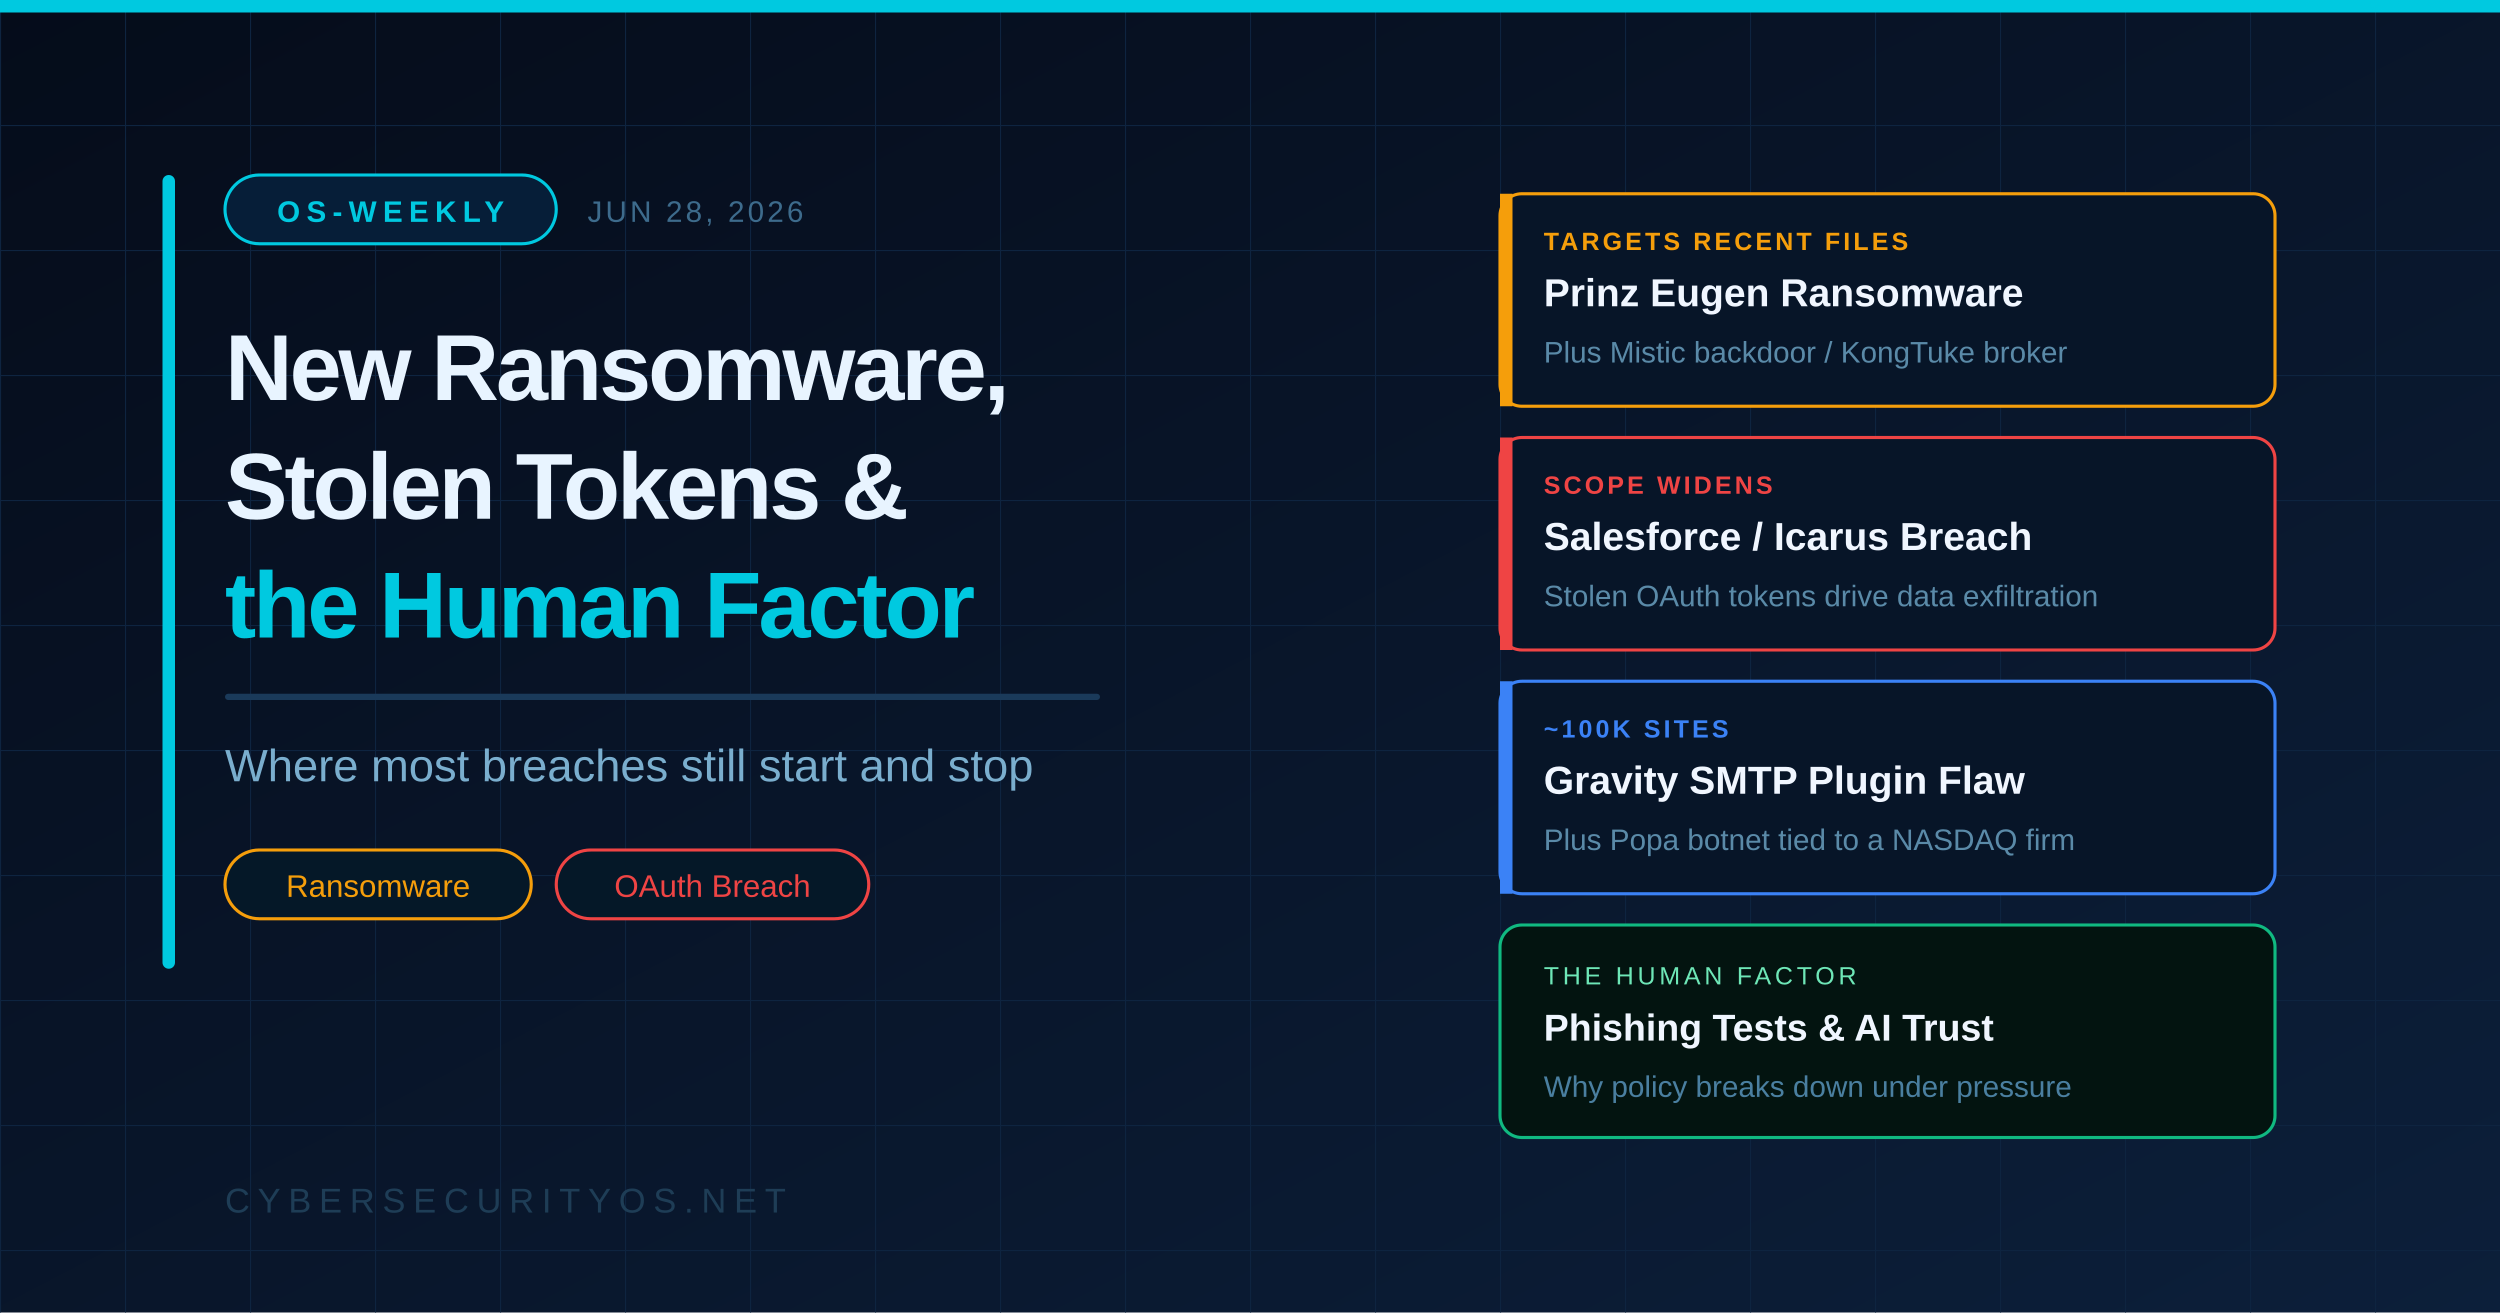
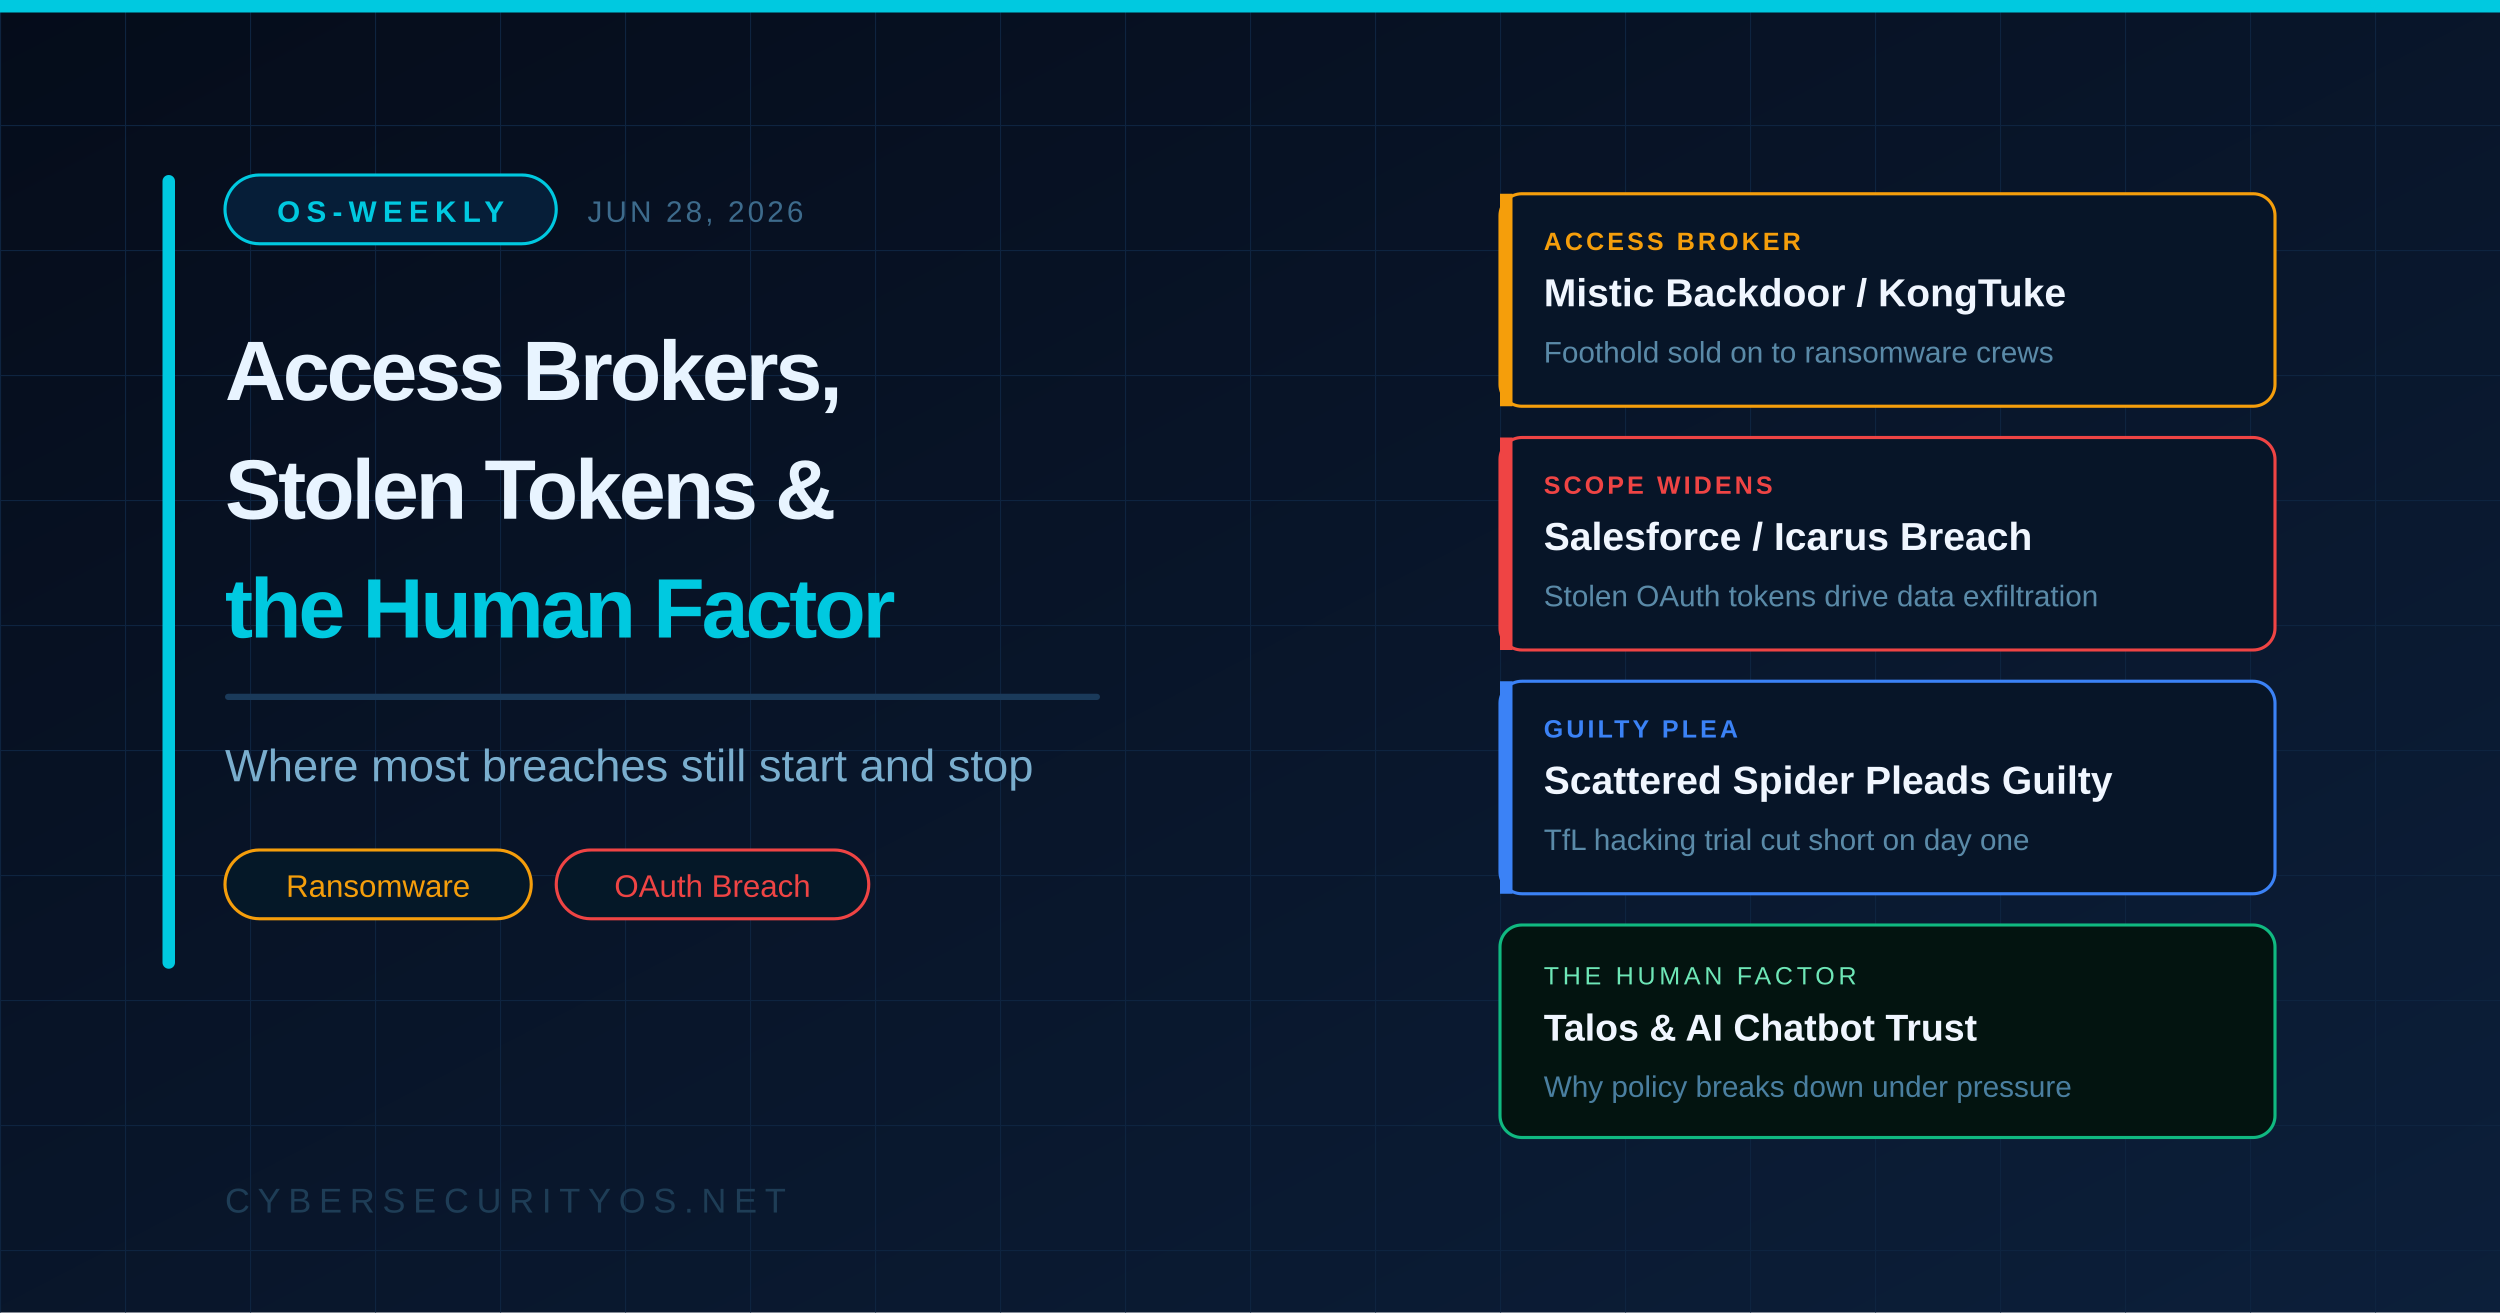
<svg xmlns="http://www.w3.org/2000/svg" viewBox="0 0 800 420" font-family="'Segoe UI','Helvetica Neue',Arial,sans-serif">
  <defs>
    <linearGradient id="bg" x1="0%" y1="0%" x2="100%" y2="100%">
      <stop offset="0%" stop-color="#050c1a" />
      <stop offset="100%" stop-color="#0c1f3a" />
    </linearGradient>
    <pattern id="grid" width="40" height="40" patternUnits="userSpaceOnUse">
      <path d="M 40 0 L 0 0 0 40" fill="none" stroke="#0e2440" stroke-width="0.7" />
    </pattern>
  </defs>
  <rect width="800" height="420" fill="url(#bg)" />
  <rect width="800" height="420" fill="url(#grid)" />
  <rect x="0" y="0" width="800" height="4" fill="#00c9e0" />
  <rect x="52" y="56" width="4" height="254" rx="2" fill="#00c9e0" />
  <rect x="72" y="56" width="106" height="22" rx="11" fill="#061e38" stroke="#00c9e0" stroke-width="1" />
  <text x="125" y="71" text-anchor="middle" font-size="9.5" fill="#00c9e0" letter-spacing="2" font-weight="600">OS-WEEKLY</text>
  <text x="188" y="71" font-size="9.5" fill="#3d6b8c" letter-spacing="1">JUN 28, 2026</text>
-   <text x="72" y="128" font-size="30" font-weight="800" fill="#e8f4ff" letter-spacing="-1">New Ransomware,</text>
-   <text x="72" y="166" font-size="30" font-weight="800" fill="#e8f4ff" letter-spacing="-1">Stolen Tokens &amp;</text>
-   <text x="72" y="204" font-size="30" font-weight="800" fill="#00c9e0" letter-spacing="-1">the Human Factor</text>
+   <text x="72" y="128" font-size="27" font-weight="800" fill="#e8f4ff" letter-spacing="-1">Access Brokers,</text>
+   <text x="72" y="166" font-size="27" font-weight="800" fill="#e8f4ff" letter-spacing="-1">Stolen Tokens &amp;</text>
+   <text x="72" y="204" font-size="27" font-weight="800" fill="#00c9e0" letter-spacing="-1">the Human Factor</text>
  <rect x="72" y="222" width="280" height="2" rx="1" fill="#1a3a5a" />
  <text x="72" y="250" font-size="14.5" fill="#7aaece">Where most breaches still start and stop</text>
  <rect x="72" y="272" width="98" height="22" rx="11" fill="#051828" stroke="#f59e0b" stroke-width="1" />
  <text x="121" y="287" text-anchor="middle" font-size="10" fill="#f59e0b">Ransomware</text>
  <rect x="178" y="272" width="100" height="22" rx="11" fill="#051828" stroke="#ef4444" stroke-width="1" />
  <text x="228" y="287" text-anchor="middle" font-size="10" fill="#ef4444">OAuth Breach</text>
  <text x="72" y="388" font-size="11" fill="#1e3d56" letter-spacing="2.5">CYBERSECURITYOS.NET</text>
  <rect x="480" y="62" width="248" height="68" rx="7" fill="#071528" stroke="#f59e0b" stroke-width="1" />
  <rect x="480" y="62" width="4" height="68" fill="#f59e0b" />
-   <text x="494" y="80" font-size="8" fill="#f59e0b" letter-spacing="1" font-weight="700">TARGETS RECENT FILES</text>
-   <text x="494" y="98" font-size="12.5" fill="#f0f6ff" font-weight="600">Prinz Eugen Ransomware</text>
-   <text x="494" y="116" font-size="9.5" fill="#5a8aa8">Plus Mistic backdoor / KongTuke broker</text>
+   <text x="494" y="80" font-size="8" fill="#f59e0b" letter-spacing="1" font-weight="700">ACCESS BROKER</text>
+   <text x="494" y="98" font-size="12.5" fill="#f0f6ff" font-weight="600">Mistic Backdoor / KongTuke</text>
+   <text x="494" y="116" font-size="9.5" fill="#5a8aa8">Foothold sold on to ransomware crews</text>
  <rect x="480" y="140" width="248" height="68" rx="7" fill="#071528" stroke="#ef4444" stroke-width="1" />
  <rect x="480" y="140" width="4" height="68" fill="#ef4444" />
  <text x="494" y="158" font-size="8" fill="#ef4444" letter-spacing="1" font-weight="700">SCOPE WIDENS</text>
  <text x="494" y="176" font-size="12.5" fill="#f0f6ff" font-weight="600">Salesforce / Icarus Breach</text>
  <text x="494" y="194" font-size="9.5" fill="#5a8aa8">Stolen OAuth tokens drive data exfiltration</text>
  <rect x="480" y="218" width="248" height="68" rx="7" fill="#071528" stroke="#3b82f6" stroke-width="1" />
  <rect x="480" y="218" width="4" height="68" fill="#3b82f6" />
-   <text x="494" y="236" font-size="8" fill="#3b82f6" letter-spacing="1" font-weight="700">~100K SITES</text>
-   <text x="494" y="254" font-size="12.5" fill="#f0f6ff" font-weight="600">Gravity SMTP Plugin Flaw</text>
-   <text x="494" y="272" font-size="9.5" fill="#5a8aa8">Plus Popa botnet tied to a NASDAQ firm</text>
+   <text x="494" y="236" font-size="8" fill="#3b82f6" letter-spacing="1" font-weight="700">GUILTY PLEA</text>
+   <text x="494" y="254" font-size="12.5" fill="#f0f6ff" font-weight="600">Scattered Spider Pleads Guilty</text>
+   <text x="494" y="272" font-size="9.5" fill="#5a8aa8">TfL hacking trial cut short on day one</text>
  <rect x="480" y="296" width="248" height="68" rx="7" fill="#031410" stroke="#10b981" stroke-width="1" />
  <text x="494" y="315" font-size="8" fill="#6ee7b7" letter-spacing="1.2">THE HUMAN FACTOR</text>
-   <text x="494" y="333" font-size="12" fill="#f0f6ff" font-weight="600">Phishing Tests &amp; AI Trust</text>
+   <text x="494" y="333" font-size="12" fill="#f0f6ff" font-weight="600">Talos &amp; AI Chatbot Trust</text>
  <text x="494" y="351" font-size="9.5" fill="#4a7fa0">Why policy breaks down under pressure</text>
</svg>
